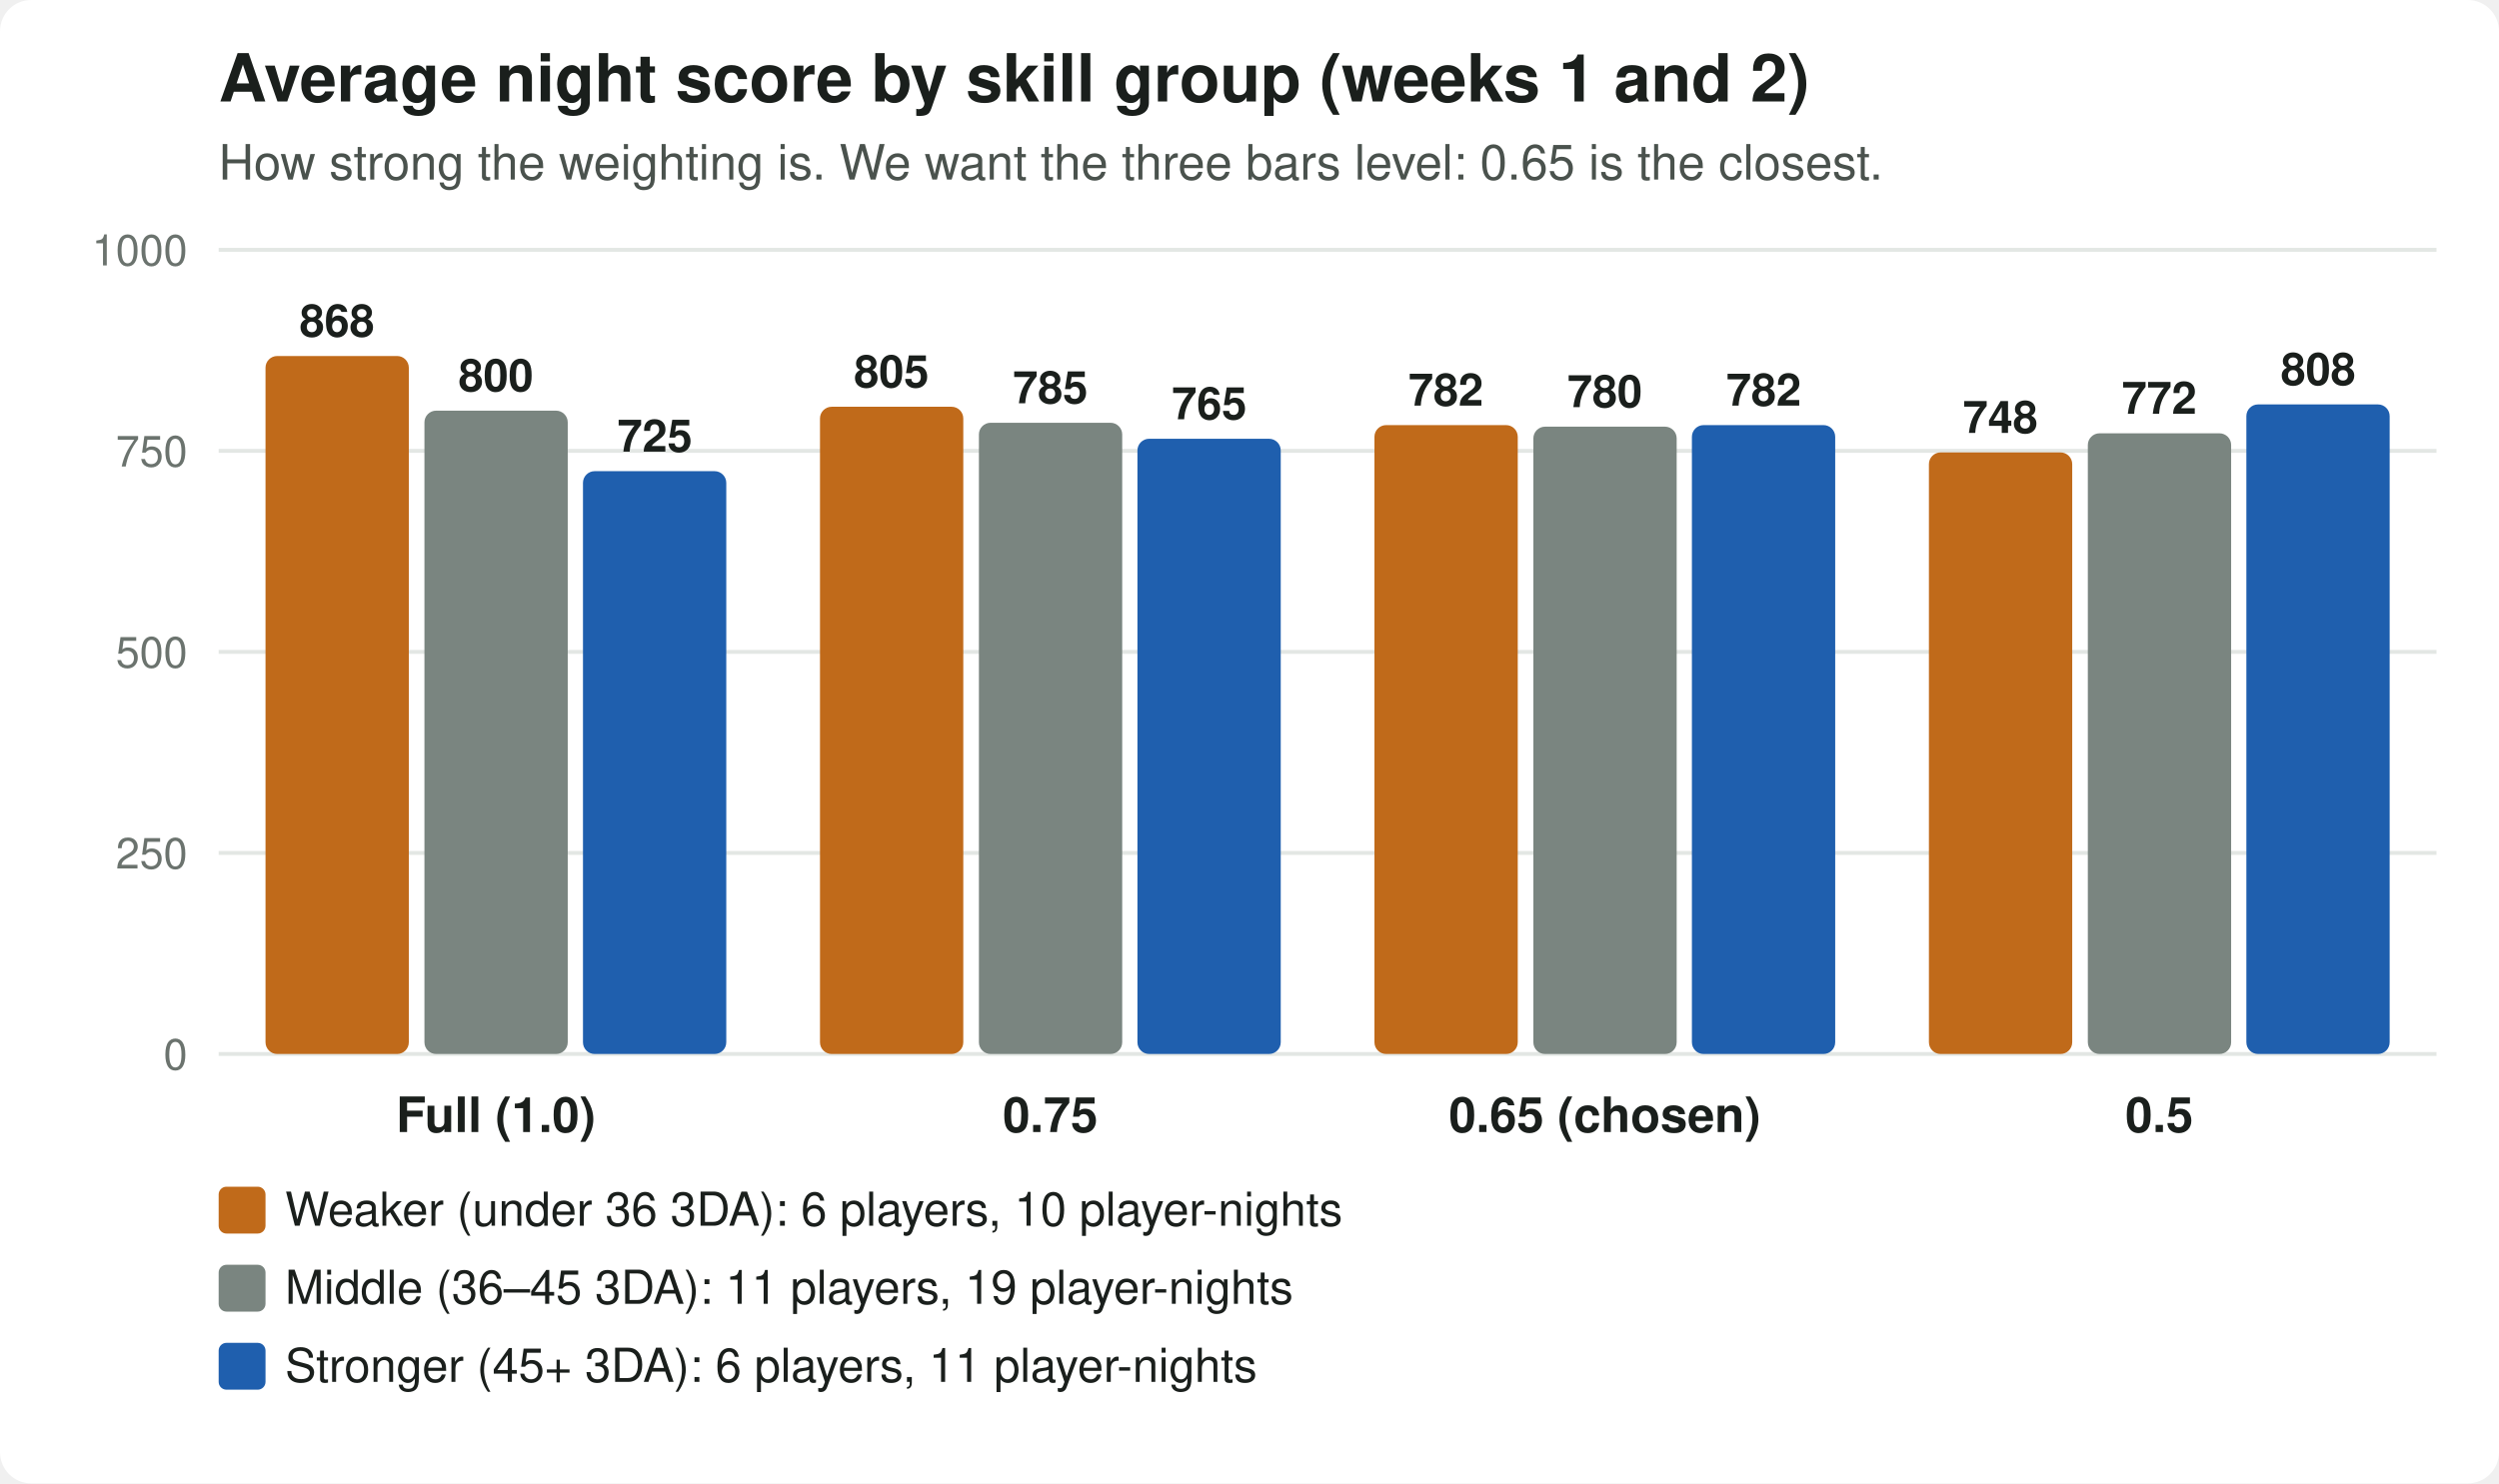
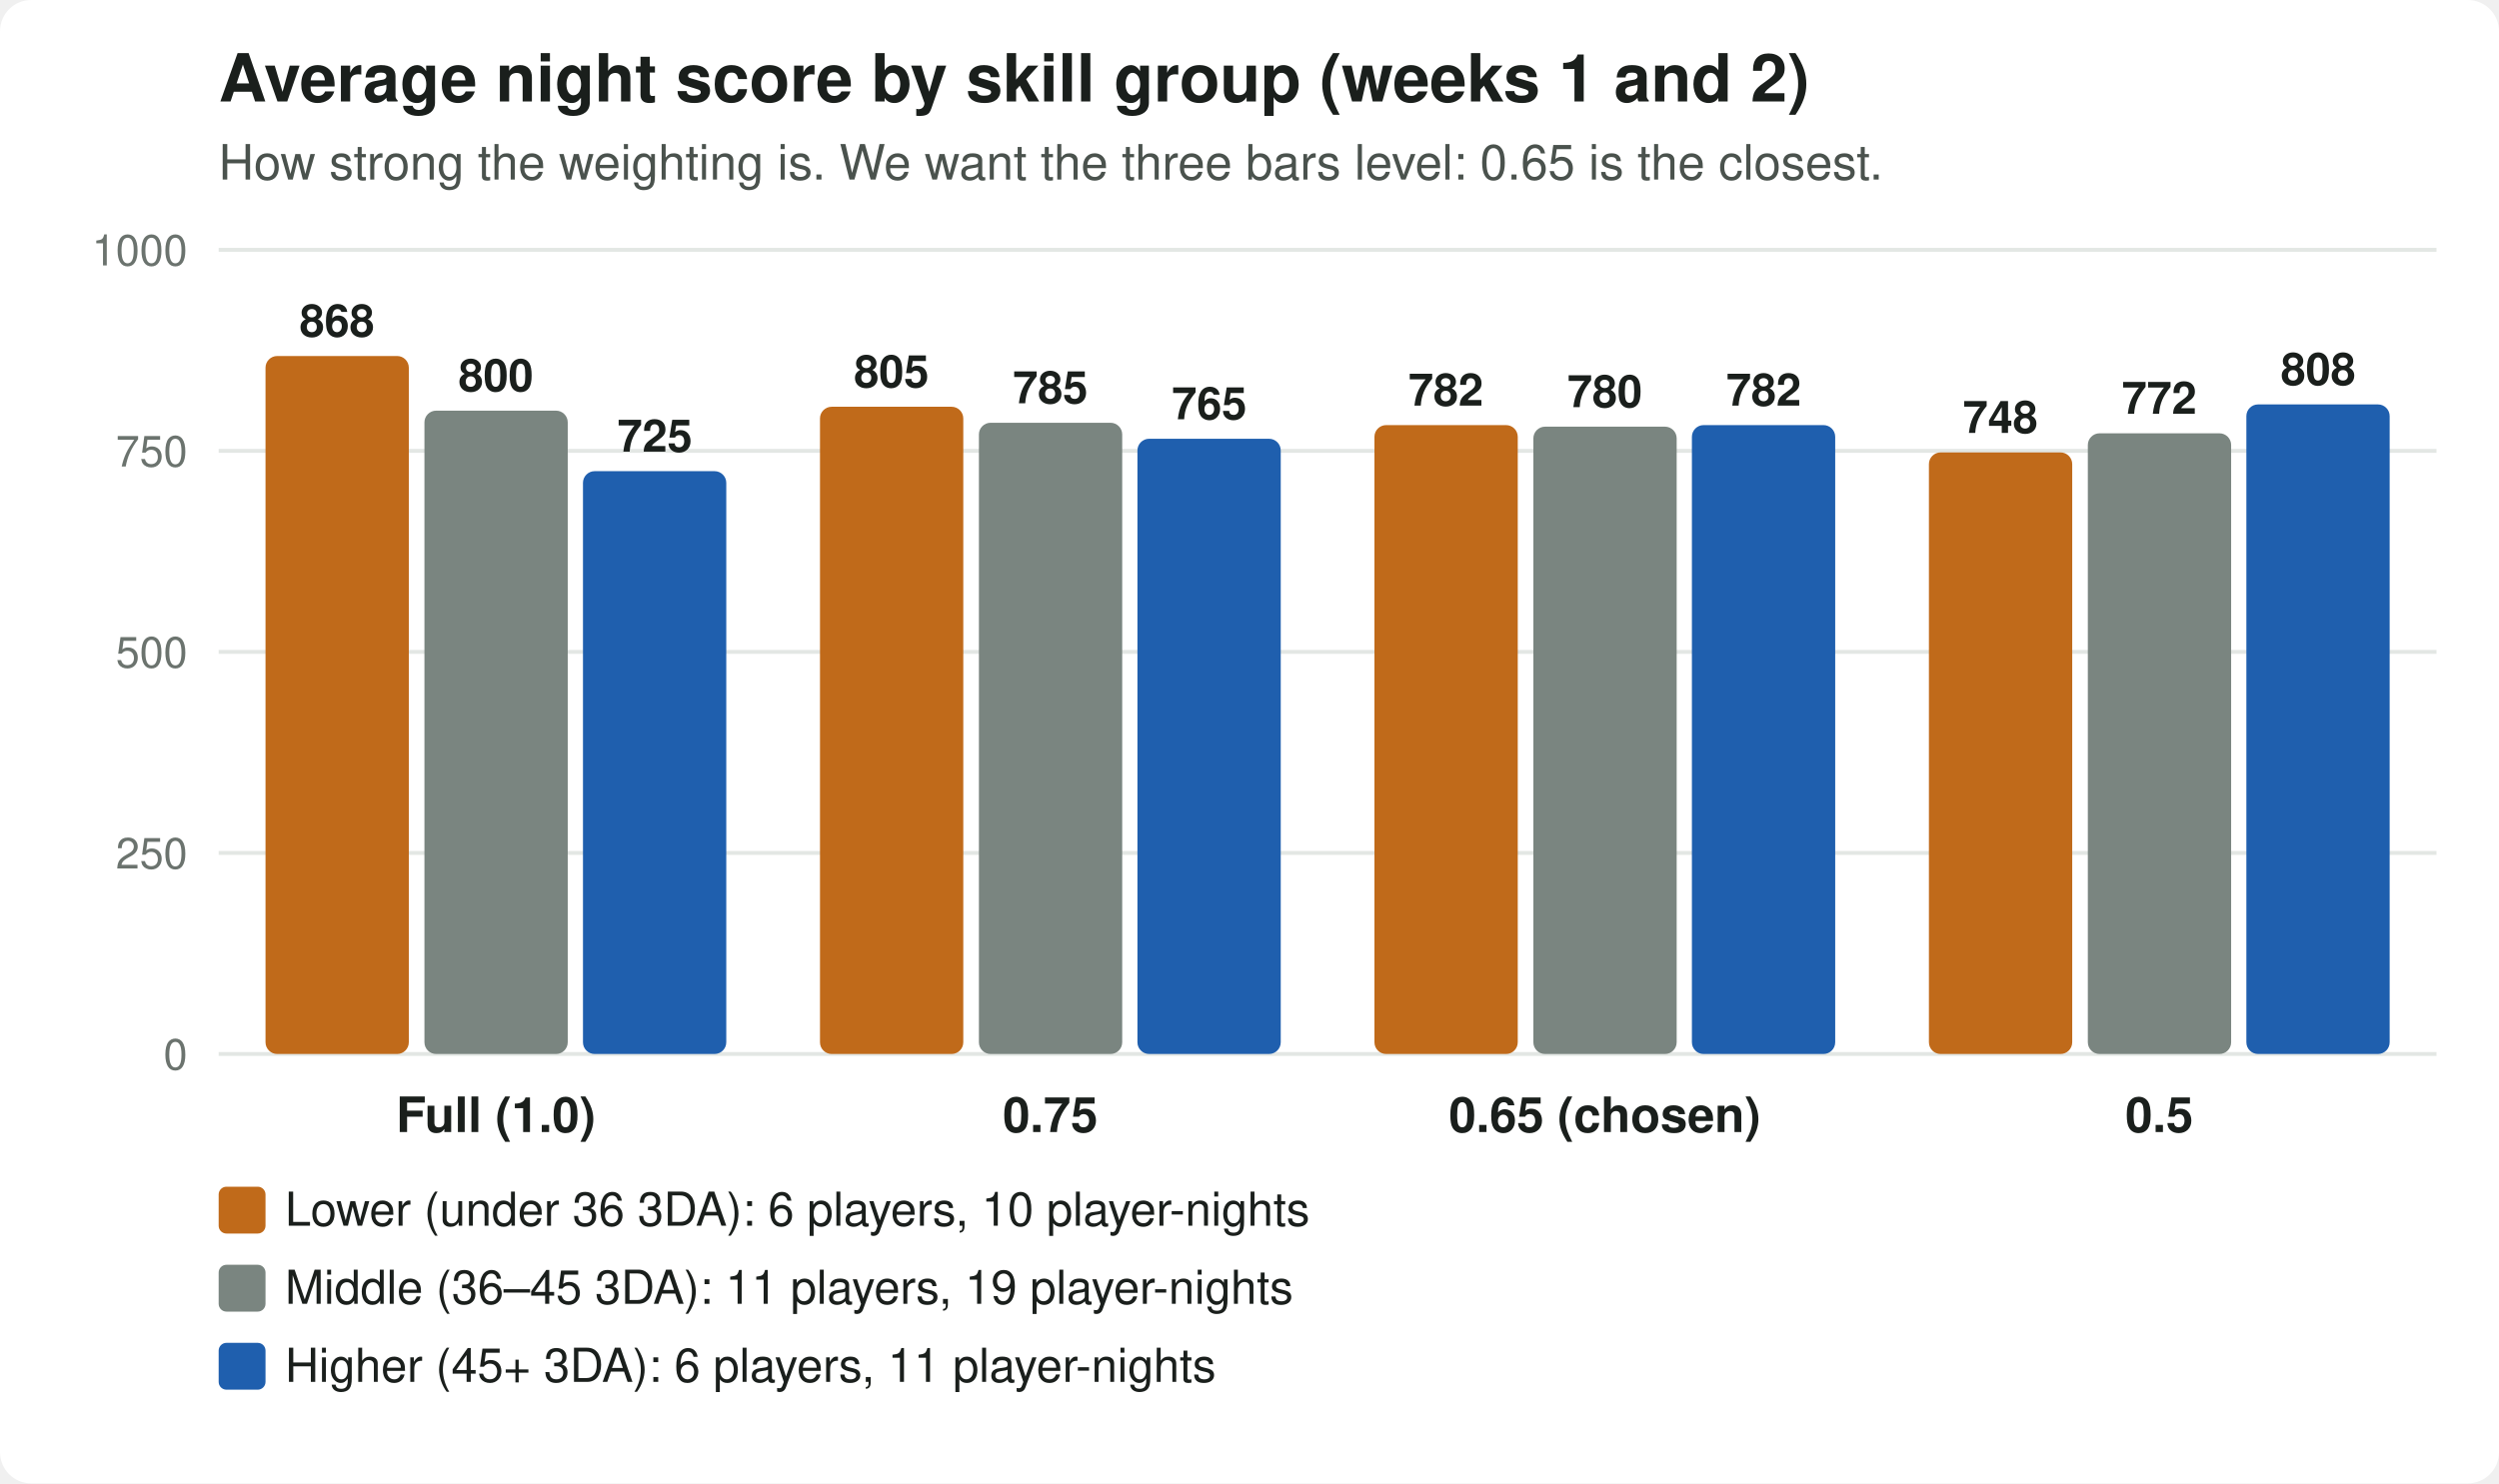
<svg xmlns="http://www.w3.org/2000/svg" viewBox="0 0 640 380" width="640" height="380" font-family="Segoe UI, Helvetica, Arial, sans-serif">
  <rect width="640" height="380" fill="#ffffff" rx="8" />
  <text x="56" y="26" font-size="17" font-weight="700" fill="#1a1f1c">Average night score by skill group (weeks 1 and 2)</text>
  <text x="56" y="46" font-size="12.5" fill="#4a524d">How strong the weighting is. We want the three bars level: 0.65 is the closest.</text>
  <line x1="56" x2="624" y1="270.0" y2="270.0" stroke="#e3e7e4" />
  <text x="48" y="274.0" font-size="11" fill="#6b736e" text-anchor="end">0</text>
  <line x1="56" x2="624" y1="218.5" y2="218.5" stroke="#e3e7e4" />
  <text x="48" y="222.5" font-size="11" fill="#6b736e" text-anchor="end">250</text>
  <line x1="56" x2="624" y1="167.0" y2="167.0" stroke="#e3e7e4" />
  <text x="48" y="171.0" font-size="11" fill="#6b736e" text-anchor="end">500</text>
  <line x1="56" x2="624" y1="115.5" y2="115.5" stroke="#e3e7e4" />
  <text x="48" y="119.5" font-size="11" fill="#6b736e" text-anchor="end">750</text>
  <line x1="56" x2="624" y1="64.0" y2="64.0" stroke="#e3e7e4" />
  <text x="48" y="68.0" font-size="11" fill="#6b736e" text-anchor="end">1000</text>
  <rect x="68.0" y="91.2" width="36.7" height="178.8" fill="#c06a1a" rx="3" />
  <text x="86.3" y="86.2" font-size="11.5" font-weight="600" fill="#1a1f1c" text-anchor="middle">868</text>
  <rect x="108.7" y="105.2" width="36.7" height="164.8" fill="#7a8580" rx="3" />
  <text x="127.0" y="100.2" font-size="11.5" font-weight="600" fill="#1a1f1c" text-anchor="middle">800</text>
  <rect x="149.3" y="120.7" width="36.7" height="149.3" fill="#1f5fae" rx="3" />
  <text x="167.7" y="115.7" font-size="11.5" font-weight="600" fill="#1a1f1c" text-anchor="middle">725</text>
  <text x="127.0" y="290" font-size="12.5" font-weight="600" fill="#1a1f1c" text-anchor="middle">Full (1.0)</text>
  <rect x="210.0" y="104.2" width="36.7" height="165.8" fill="#c06a1a" rx="3" />
  <text x="228.3" y="99.2" font-size="11.5" font-weight="600" fill="#1a1f1c" text-anchor="middle">805</text>
  <rect x="250.7" y="108.3" width="36.7" height="161.7" fill="#7a8580" rx="3" />
  <text x="269.0" y="103.3" font-size="11.5" font-weight="600" fill="#1a1f1c" text-anchor="middle">785</text>
  <rect x="291.3" y="112.4" width="36.7" height="157.6" fill="#1f5fae" rx="3" />
  <text x="309.7" y="107.4" font-size="11.5" font-weight="600" fill="#1a1f1c" text-anchor="middle">765</text>
  <text x="269.0" y="290" font-size="12.5" font-weight="600" fill="#1a1f1c" text-anchor="middle">0.75</text>
  <rect x="352.0" y="108.9" width="36.7" height="161.1" fill="#c06a1a" rx="3" />
  <text x="370.3" y="103.9" font-size="11.5" font-weight="600" fill="#1a1f1c" text-anchor="middle">782</text>
  <rect x="392.7" y="109.3" width="36.7" height="160.7" fill="#7a8580" rx="3" />
  <text x="411.0" y="104.3" font-size="11.5" font-weight="600" fill="#1a1f1c" text-anchor="middle">780</text>
  <rect x="433.3" y="108.9" width="36.7" height="161.1" fill="#1f5fae" rx="3" />
  <text x="451.7" y="103.9" font-size="11.5" font-weight="600" fill="#1a1f1c" text-anchor="middle">782</text>
  <text x="411.0" y="290" font-size="12.5" font-weight="600" fill="#1a1f1c" text-anchor="middle">0.65 (chosen)</text>
  <rect x="494.0" y="115.9" width="36.7" height="154.1" fill="#c06a1a" rx="3" />
  <text x="512.3" y="110.9" font-size="11.5" font-weight="600" fill="#1a1f1c" text-anchor="middle">748</text>
  <rect x="534.7" y="111.0" width="36.7" height="159.0" fill="#7a8580" rx="3" />
  <text x="553.0" y="106.0" font-size="11.5" font-weight="600" fill="#1a1f1c" text-anchor="middle">772</text>
  <rect x="575.3" y="103.6" width="36.7" height="166.4" fill="#1f5fae" rx="3" />
  <text x="593.7" y="98.6" font-size="11.5" font-weight="600" fill="#1a1f1c" text-anchor="middle">808</text>
  <text x="553.0" y="290" font-size="12.5" font-weight="600" fill="#1a1f1c" text-anchor="middle">0.5</text>
  <rect x="56" y="304" width="12" height="12" fill="#c06a1a" rx="2" />
-   <text x="73" y="314" font-size="12" fill="#1a1f1c">Weaker (under 36 3DA): 6 players, 10 player-nights</text>
+   <text x="73" y="314" font-size="12" fill="#1a1f1c">Lower (under 36 3DA): 6 players, 10 player-nights</text>
  <rect x="56" y="324" width="12" height="12" fill="#7a8580" rx="2" />
  <text x="73" y="334" font-size="12" fill="#1a1f1c">Middle (36–45 3DA): 11 players, 19 player-nights</text>
  <rect x="56" y="344" width="12" height="12" fill="#1f5fae" rx="2" />
-   <text x="73" y="354" font-size="12" fill="#1a1f1c">Stronger (45+ 3DA): 6 players, 11 player-nights</text>
+   <text x="73" y="354" font-size="12" fill="#1a1f1c">Higher (45+ 3DA): 6 players, 11 player-nights</text>
</svg>
